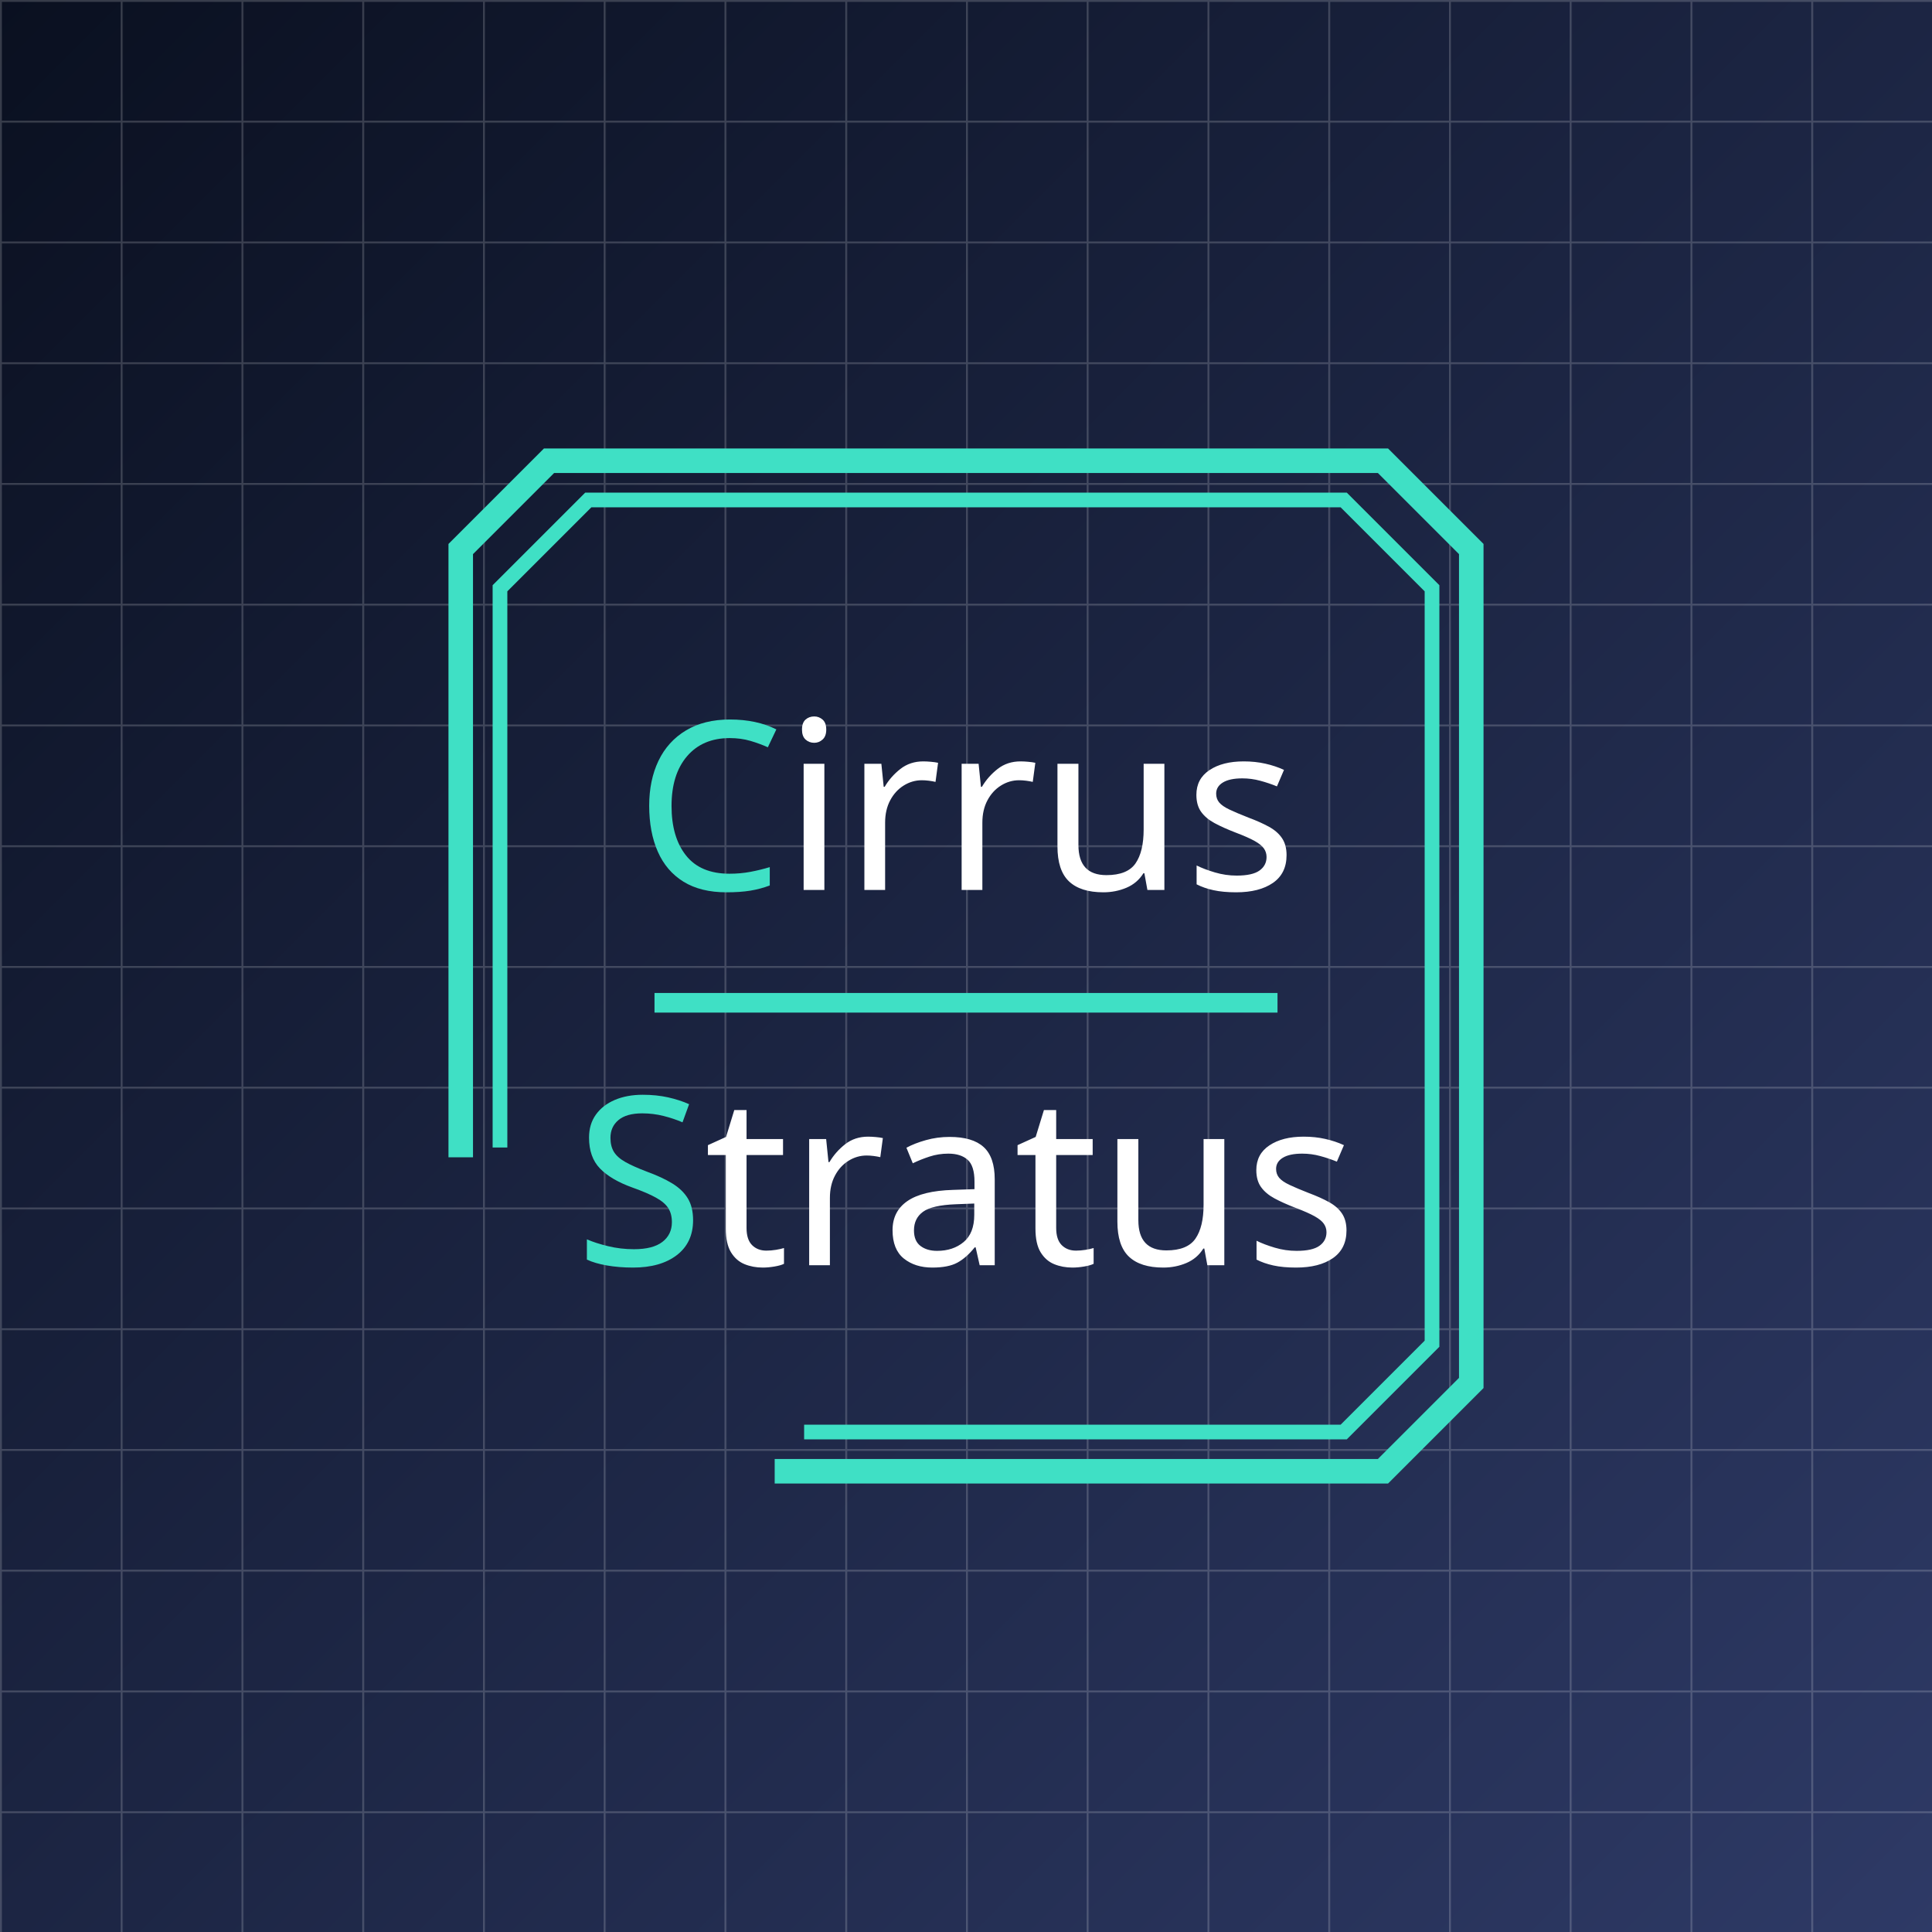
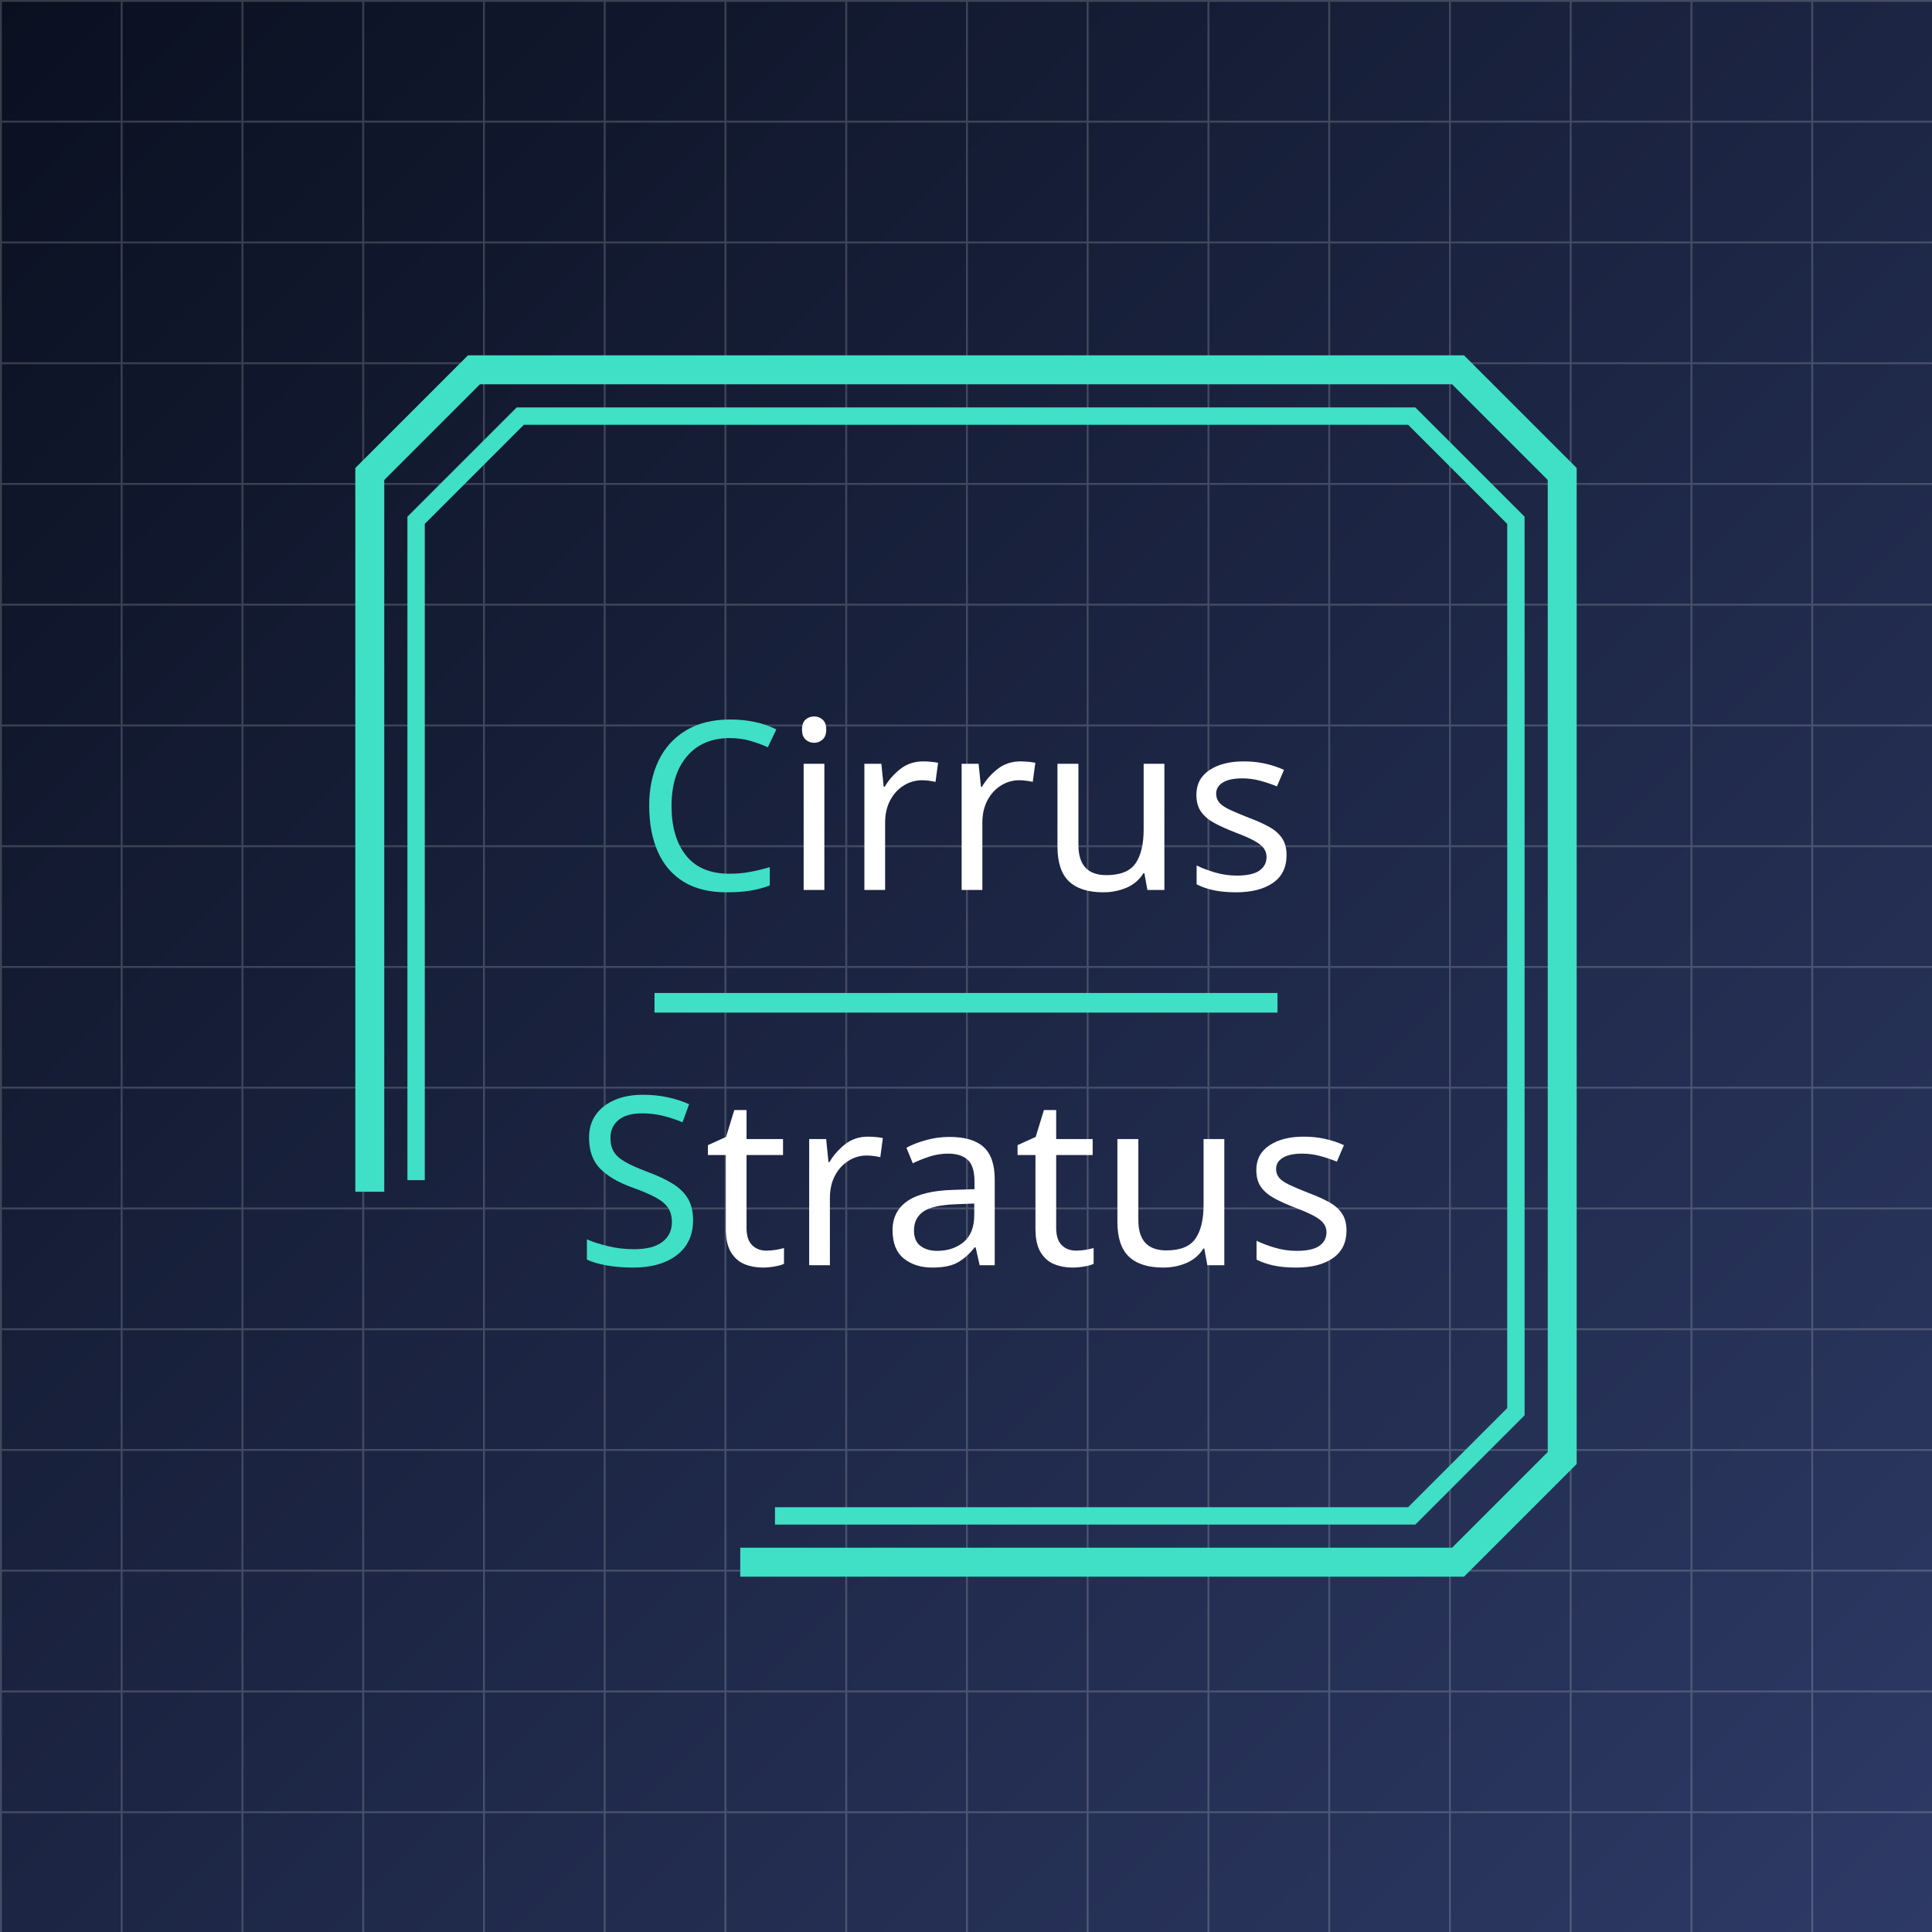
<svg xmlns="http://www.w3.org/2000/svg" width="512" height="512" viewBox="0 0 512 512">
  <defs>
    <linearGradient id="bg" x1="0" y1="0" x2="1" y2="1">
      <stop offset="0%" stop-color="#0a1020" />
      <stop offset="100%" stop-color="#2e3a66" />
    </linearGradient>
    <pattern id="grid" width="32" height="32" patternUnits="userSpaceOnUse">
      <path d="M 32 0 L 0 0 0 32" fill="none" stroke="rgba(255,255,255,0.18)" stroke-width="1" />
    </pattern>
  </defs>
  <rect width="512" height="512" fill="url(#bg)" />
  <rect width="512" height="512" fill="url(#grid)" />
  <g transform="translate(256 256) scale(0.65) translate(-256 -256)">
-     <polyline points="50,334 50,86 86,50 426,50 462,86 462,426 426,462 178,462" fill="none" stroke="#3FE0C5" stroke-width="10" stroke-linejoin="miter" />
-     <polyline points="66,330 66,102 102,66 410,66 446,102 446,410 410,446 190,446" fill="none" stroke="#3FE0C5" stroke-width="6" stroke-linejoin="miter" />
+     <g transform="translate(256 256) scale(1.18) translate(-256 -256)">
+       <polyline points="50,334 50,86 86,50 426,50 462,86 462,426 426,462 178,462" fill="none" stroke="#3FE0C5" stroke-width="10" stroke-linejoin="miter" />
+       <polyline points="66,330 66,102 102,66 410,66 446,102 446,410 410,446 190,446" fill="none" stroke="#3FE0C5" stroke-width="6" stroke-linejoin="miter" />
+     </g>
    <g font-family="Tourney" font-weight="500" text-anchor="middle" fill="#ffffff">
      <text x="256" y="225" font-size="96">
        <tspan fill="#3FE0C5">C</tspan>irrus</text>
      <line x1="133" y1="271" x2="379" y2="271" stroke="#3FE0C5" stroke-width="8" stroke-linecap="square" />
      <text x="256" y="378" font-size="96">
        <tspan fill="#3FE0C5">S</tspan>tratus</text>
    </g>
  </g>
</svg>
